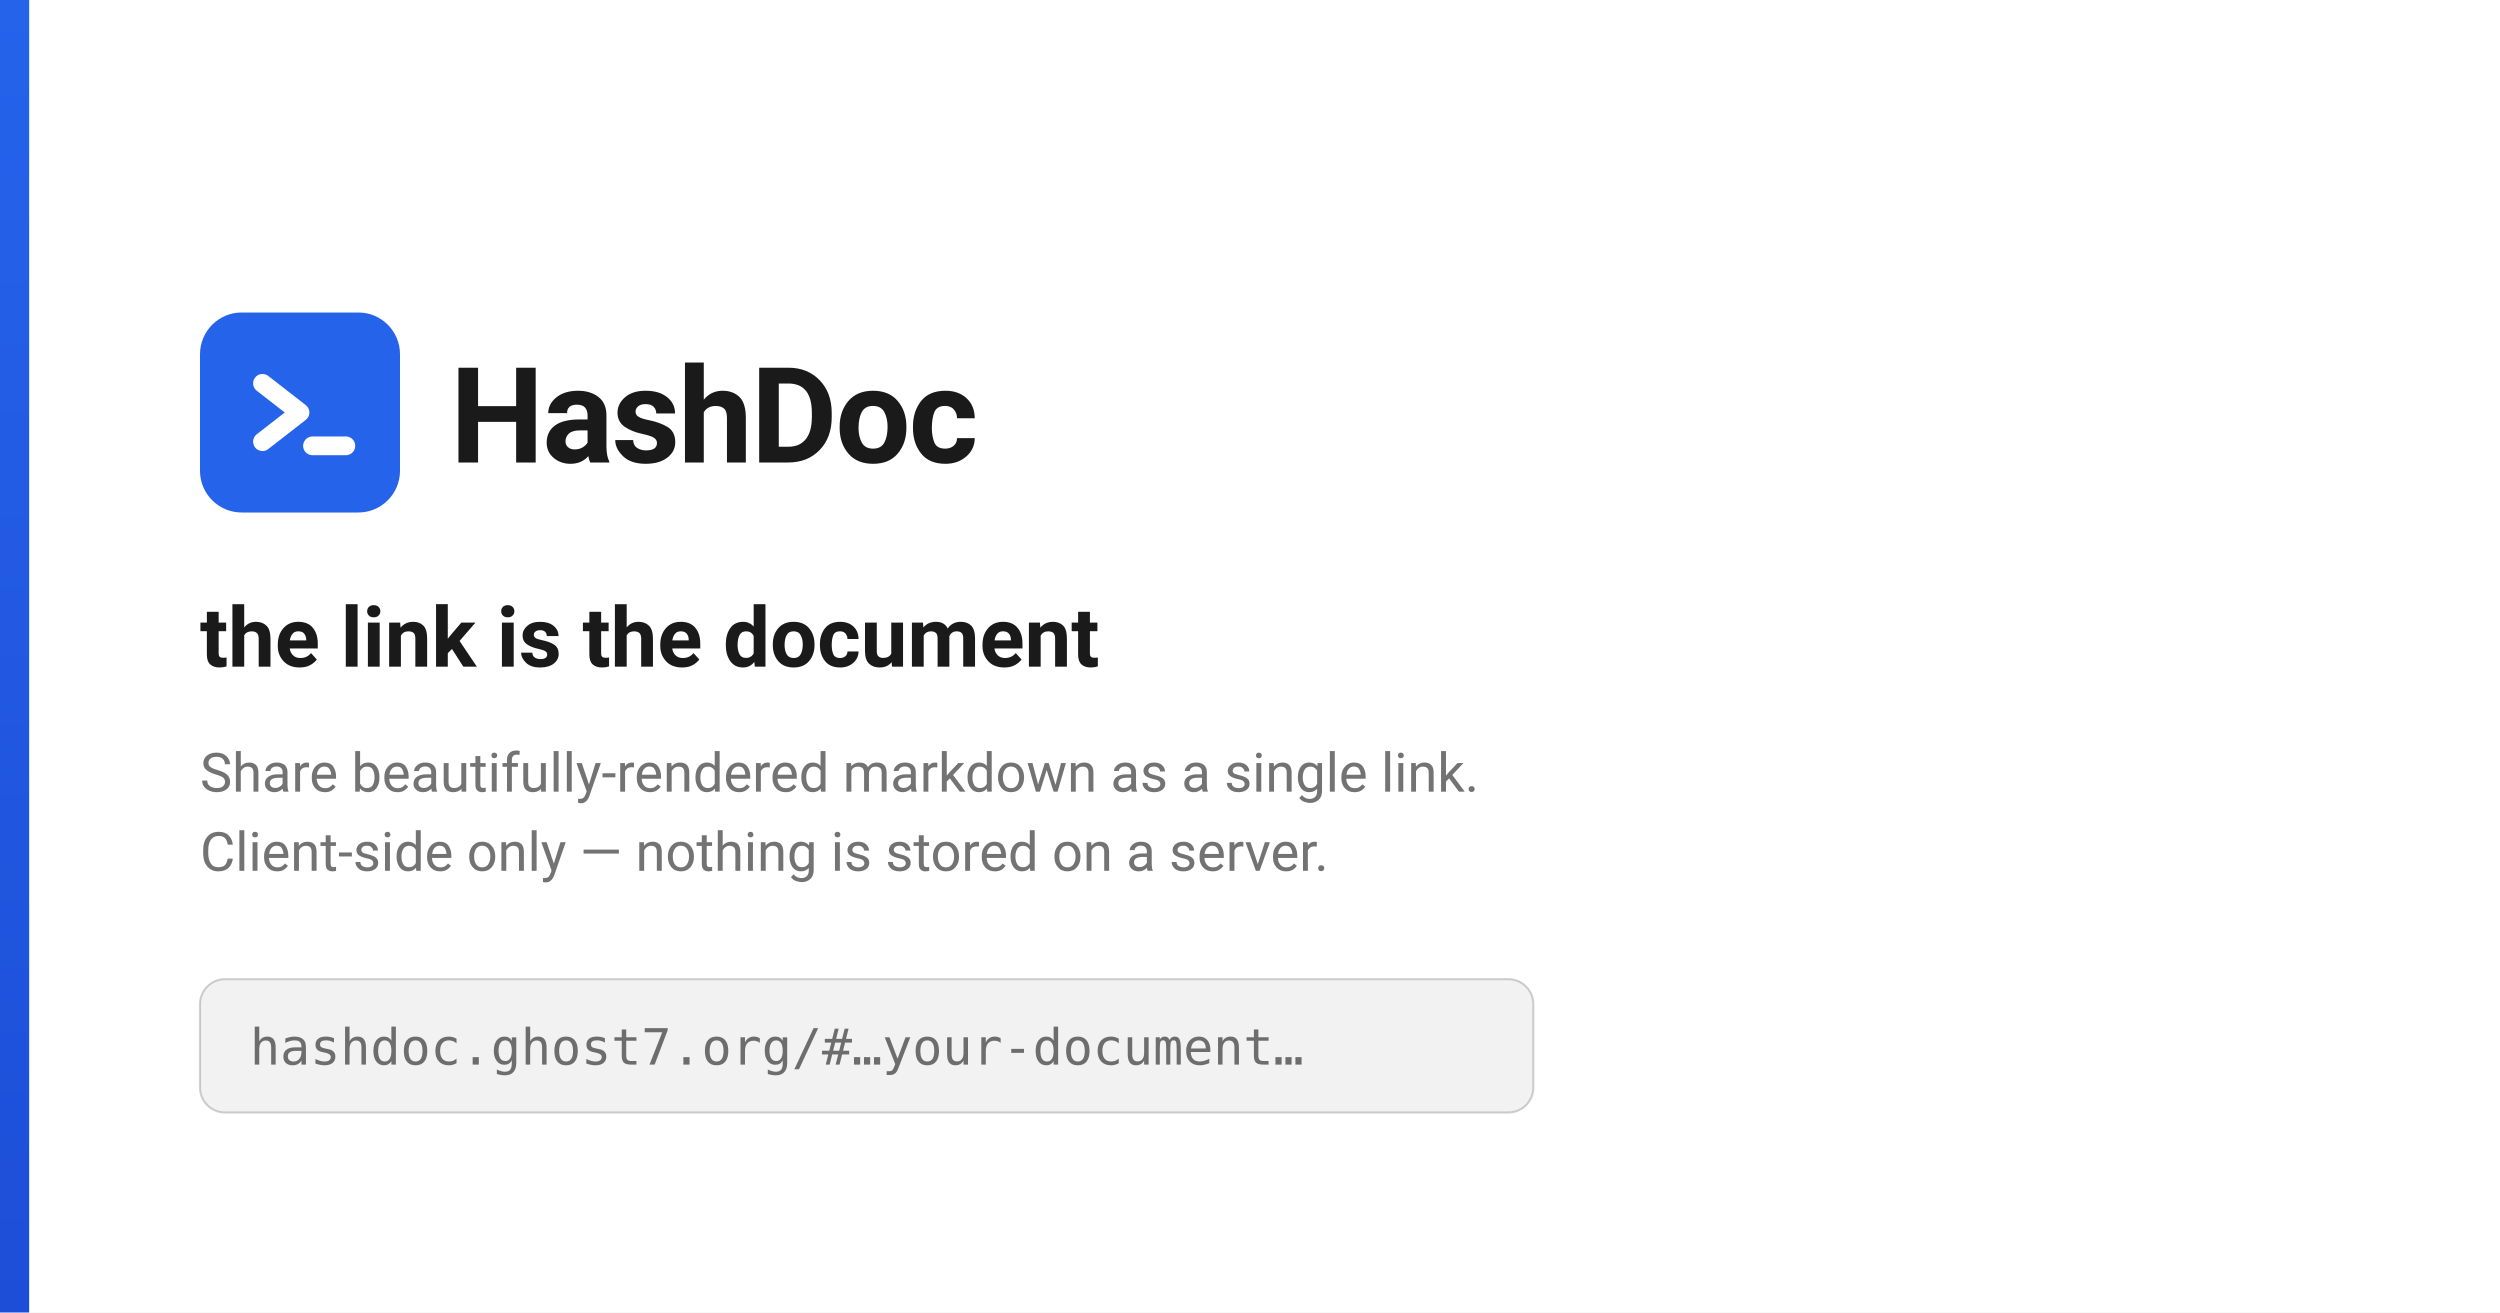
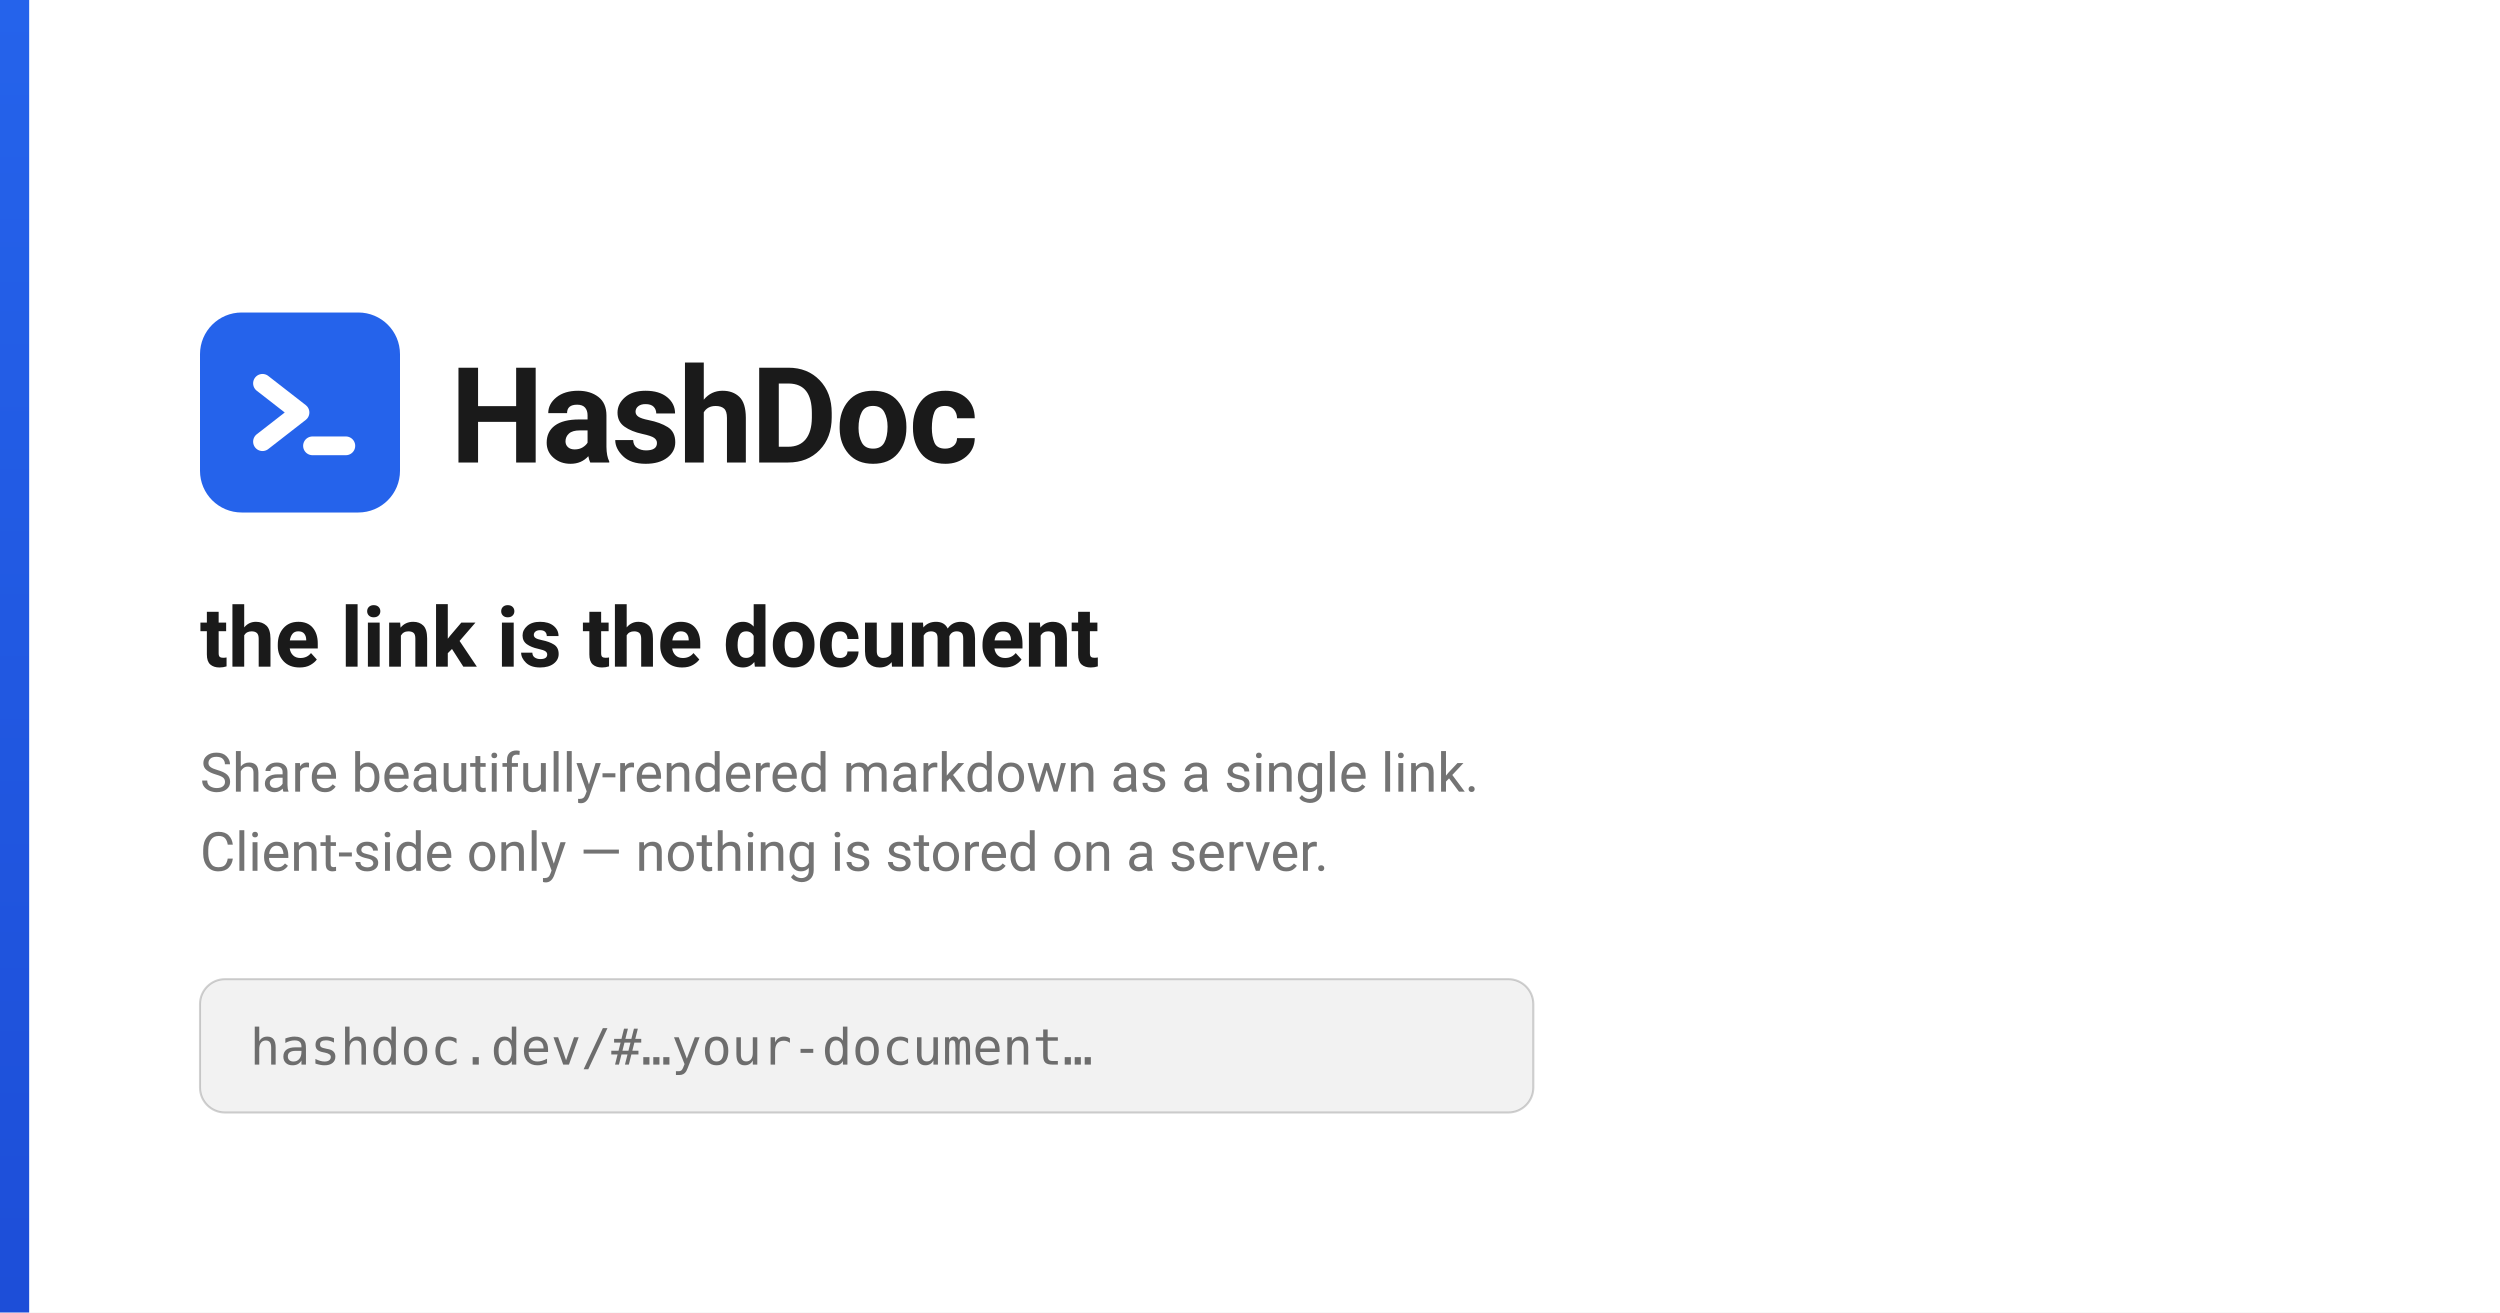
<svg xmlns="http://www.w3.org/2000/svg" width="1200" height="630" viewBox="0 0 1200 630" font-family="-apple-system, BlinkMacSystemFont, 'Segoe UI', Roboto, Helvetica, Arial, sans-serif">
  <defs>
    <linearGradient id="accentBar" x1="0" y1="0" x2="0" y2="1">
      <stop offset="0" stop-color="#2563eb" />
      <stop offset="1" stop-color="#1d4ed8" />
    </linearGradient>
  </defs>
  <rect width="1200" height="630" fill="#ffffff" />
  <rect x="0" y="0" width="14" height="630" fill="url(#accentBar)" />
  <g transform="translate(96, 150)">
    <rect width="96" height="96" rx="20" fill="#2563eb" />
    <path d="M30 34 L48 48 L30 62" fill="none" stroke="#ffffff" stroke-width="9" stroke-linecap="round" stroke-linejoin="round" />
    <line x1="54" y1="64" x2="70" y2="64" stroke="#ffffff" stroke-width="9" stroke-linecap="round" />
  </g>
  <text x="216" y="222" font-size="64" font-weight="700" fill="#1a1a1a" letter-spacing="-1">HashDoc</text>
  <text x="96" y="320" font-size="40" font-weight="600" fill="#1a1a1a">the link is the document</text>
  <text x="96" y="380" font-size="26" font-weight="400" fill="rgba(0,0,0,0.55)">Share beautifully-rendered markdown as a single link.</text>
  <text x="96" y="418" font-size="26" font-weight="400" fill="rgba(0,0,0,0.55)">Client-side only — nothing is stored on a server.</text>
  <g transform="translate(96, 470)">
    <rect width="640" height="64" rx="12" fill="rgba(127,127,127,0.10)" stroke="rgba(0,0,0,0.18)" stroke-width="1" />
-     <text x="24" y="41" font-size="24" font-weight="500" font-family="ui-monospace, SFMono-Regular, Menlo, Consolas, monospace" fill="rgba(0,0,0,0.55)">hashdoc.ghost7.org/#…your-document…</text>
+     <text x="24" y="41" font-size="24" font-weight="500" font-family="ui-monospace, SFMono-Regular, Menlo, Consolas, monospace" fill="rgba(0,0,0,0.55)">hashdoc.dev/#…your-document…</text>
  </g>
</svg>
